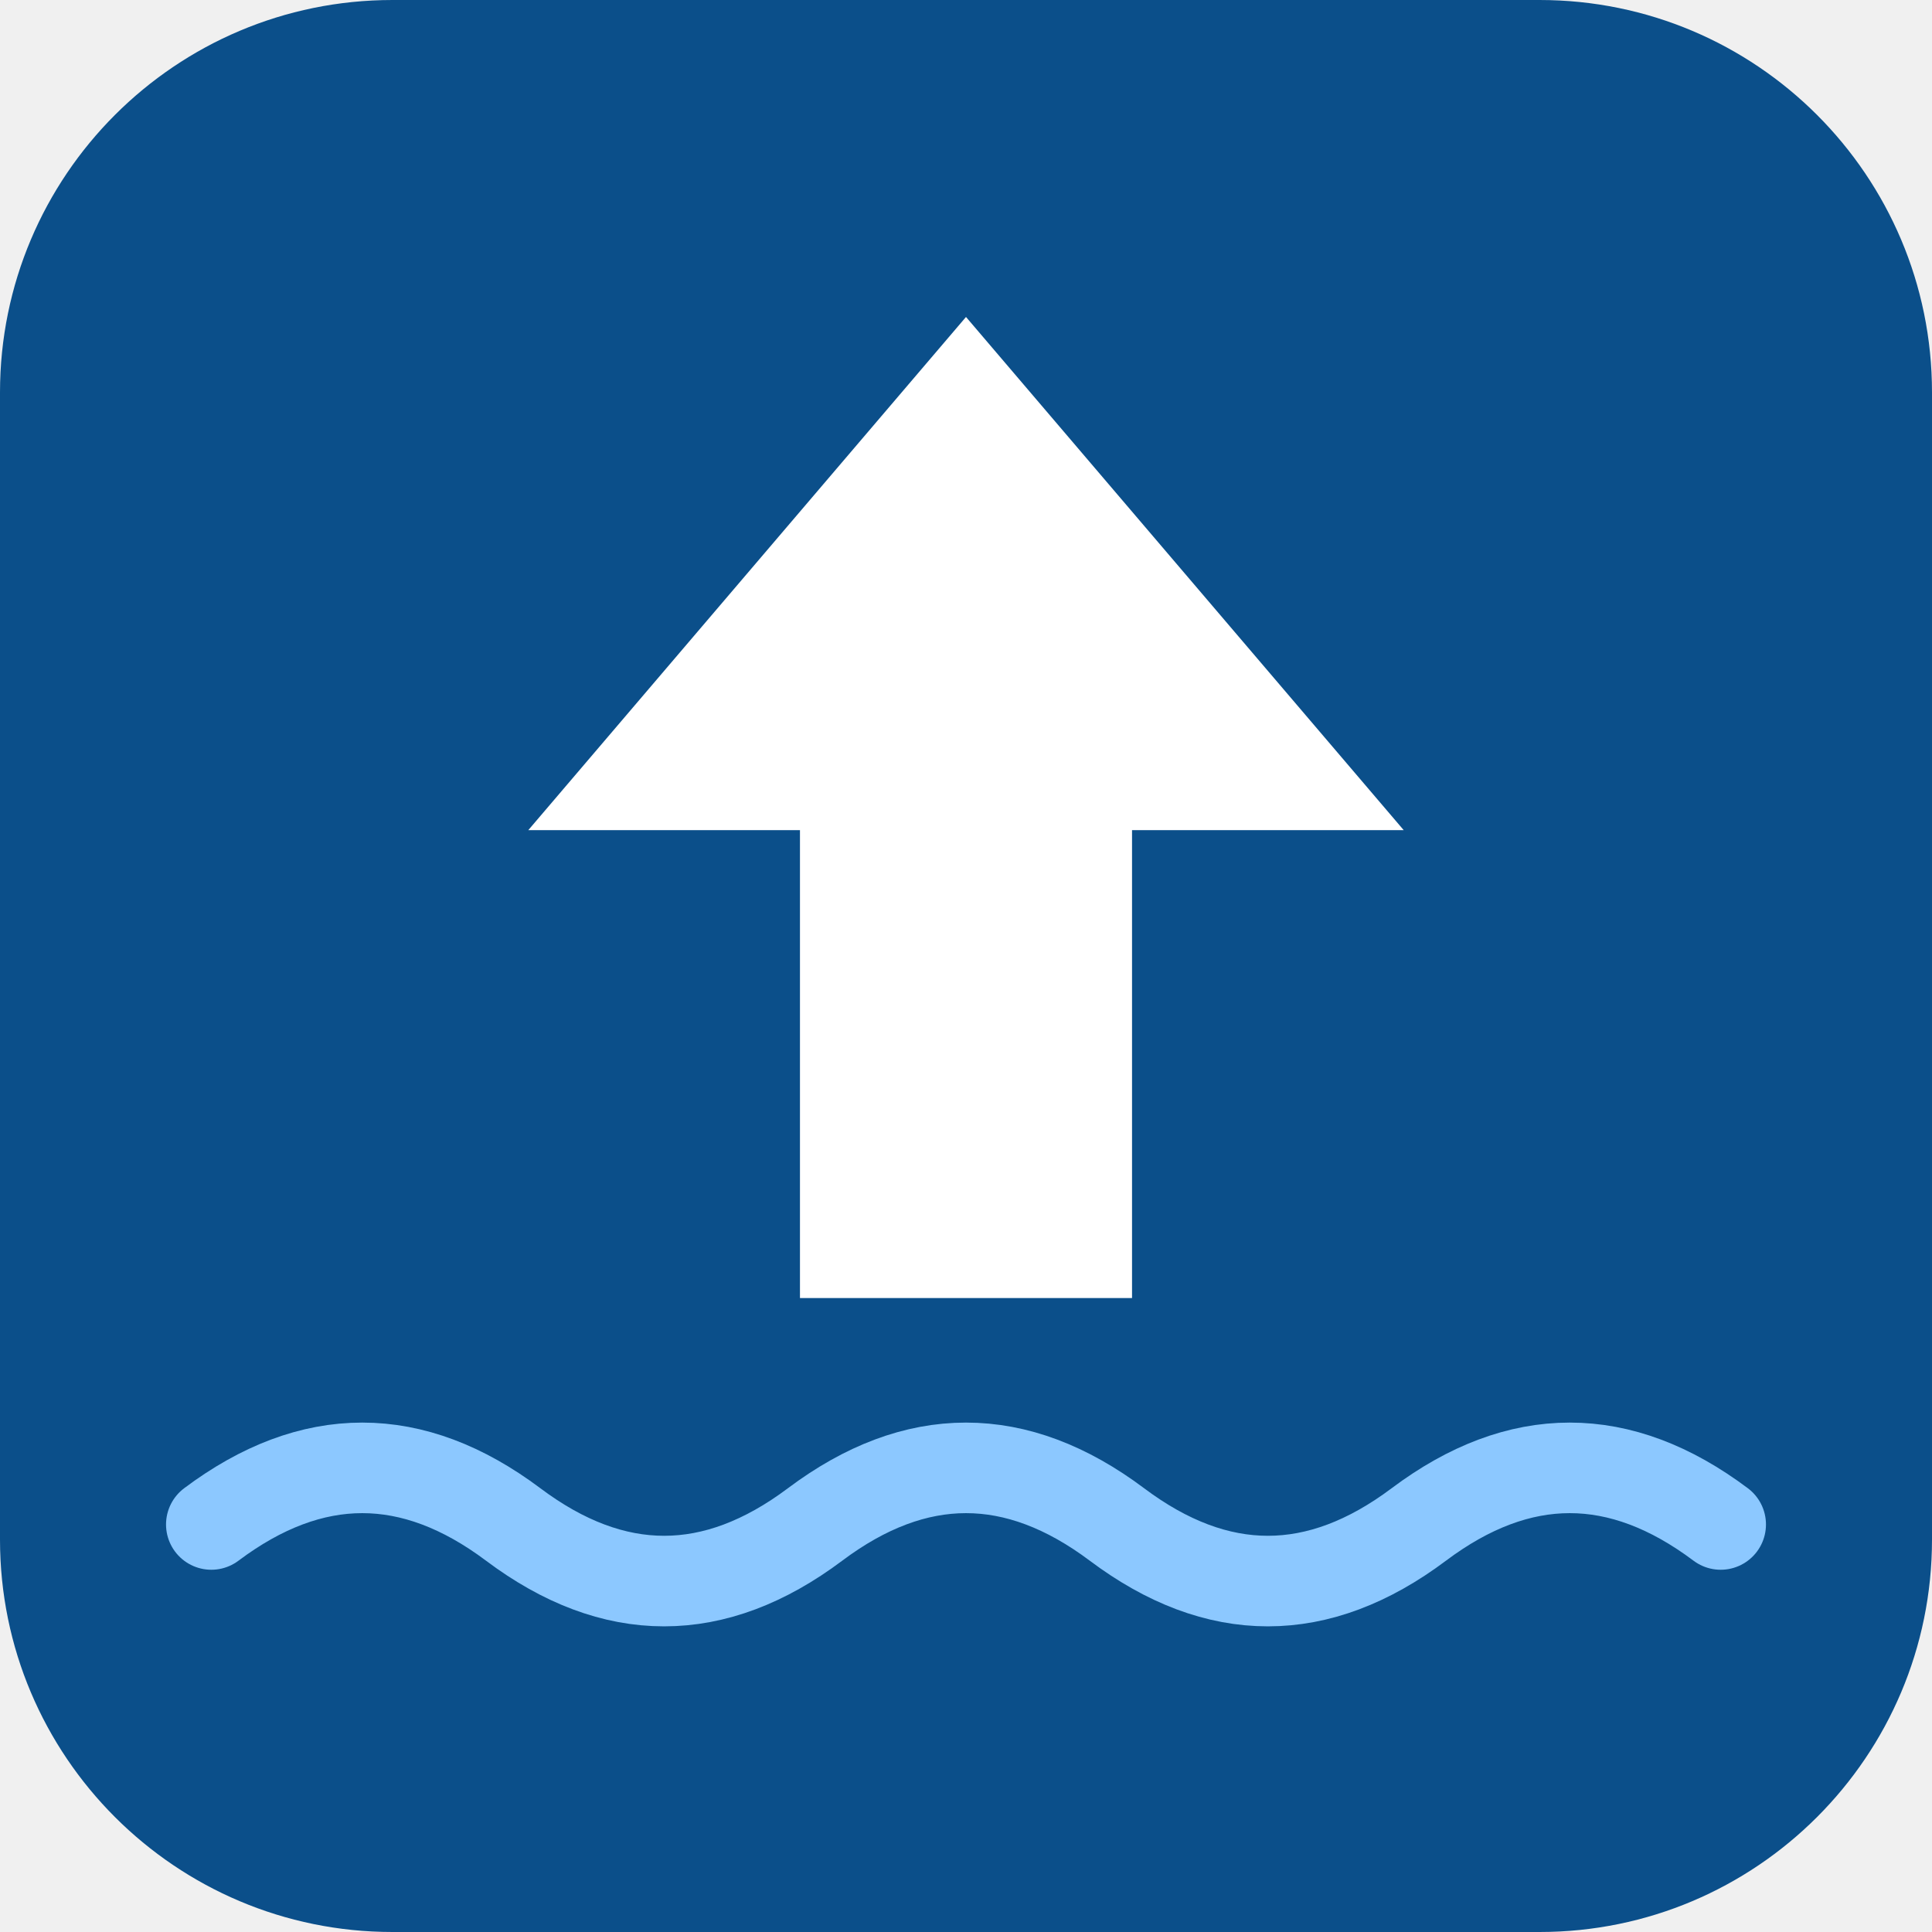
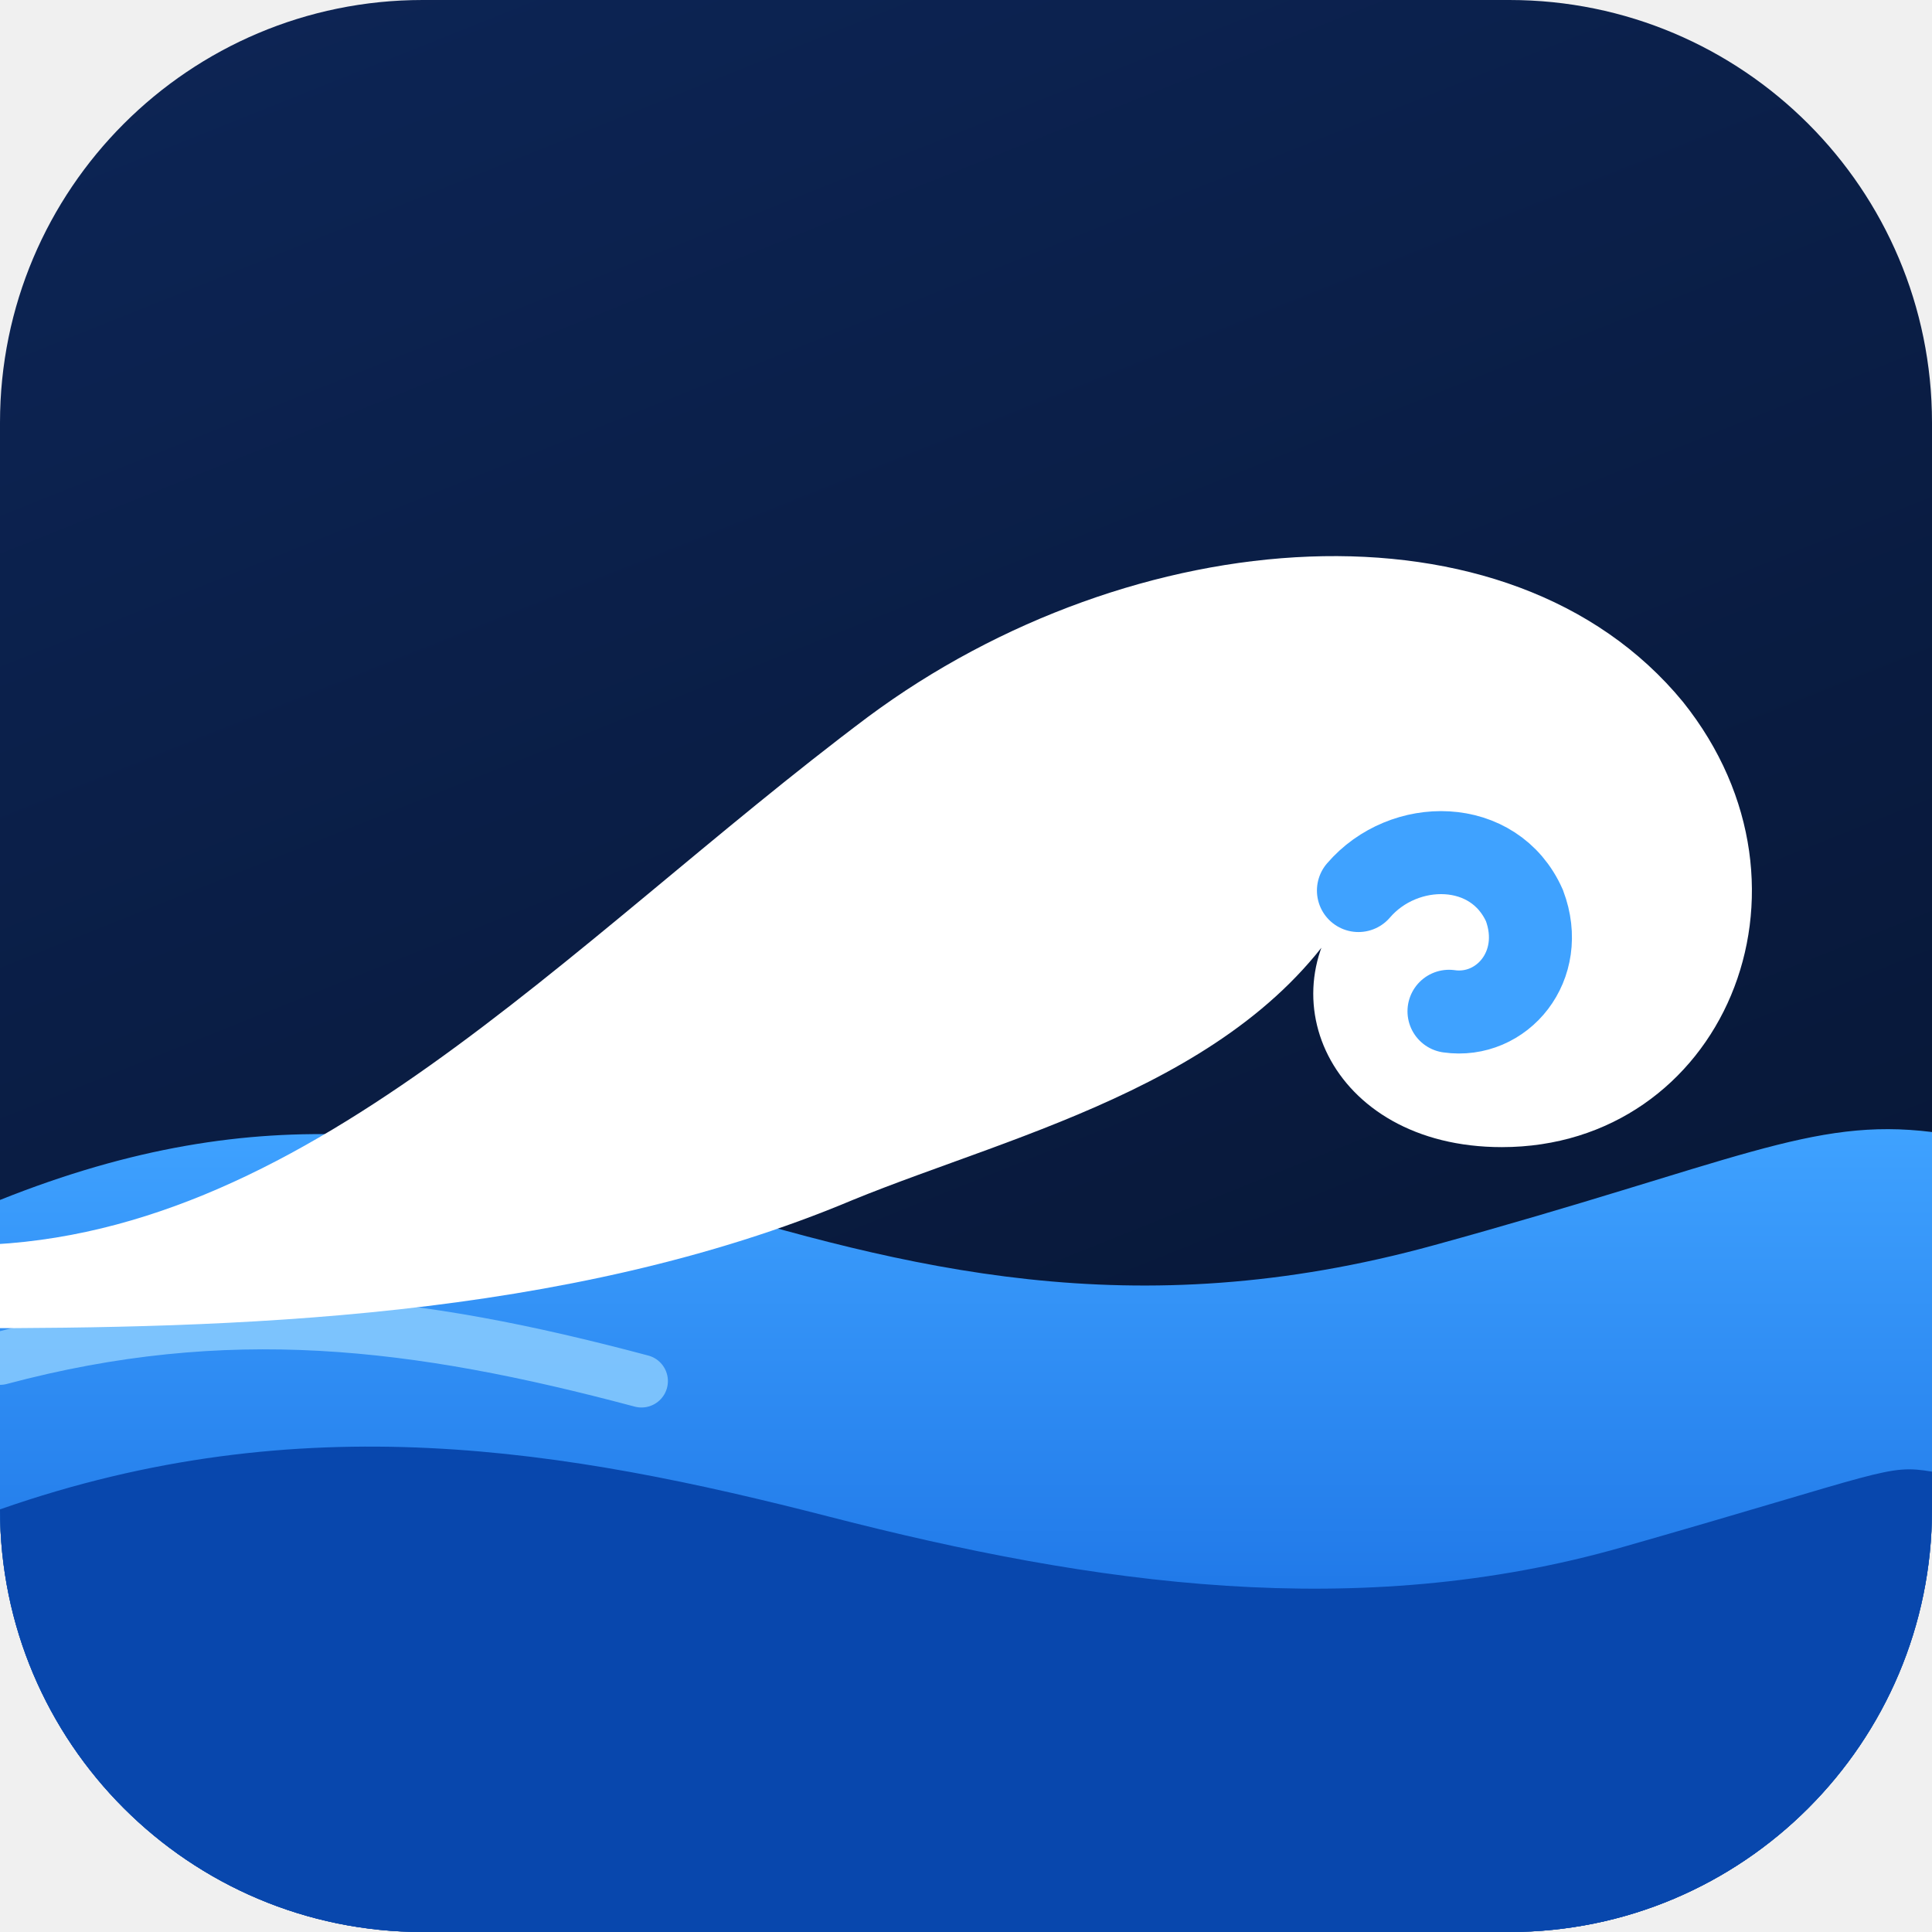
<svg xmlns="http://www.w3.org/2000/svg" viewBox="0 0 512 512">
-   <rect width="512" height="512" rx="104" fill="#0b4f8a" />
-   <path d="M256 84 372 220h-72v124h-88V220h-72z" fill="#ffffff" />
-   <path d="M56 404q40-30 80 0t80 0 80 0 80 0 80 0" fill="none" stroke="#8cc8ff" stroke-width="24" stroke-linecap="round" />
+   <defs>
+     <linearGradient id="sky" x1="0" y1="0" x2="0.4" y2="1">
+       <stop offset="0" stop-color="#0d2556" />
+       <stop offset="1" stop-color="#071634" />
+     </linearGradient>
+     <linearGradient id="sea" x1="0" y1="0" x2="0" y2="1">
+       <stop offset="0" stop-color="#3fa2ff" />
+       <stop offset="1" stop-color="#0a5bd8" />
+     </linearGradient>
+     <clipPath id="tile">
+       <rect width="512" height="512" rx="112" />
+     </clipPath>
+   </defs>
+   <g clip-path="url(#tile)">
+     <rect width="512" height="512" fill="url(#sky)" />
+     <path d="M0 318 C70 290 120 300 180 318 S300 352 380 330 S480 296 512 300 V512 H0Z" fill="url(#sea)" />
+     <path d="M0 400 C80 372 150 384 220 402 S360 430 430 410 S500 388 512 390 V512 H0Z" fill="#0847ad" />
+     <path d="M0 360 C60 344 110 350 170 366" fill="none" stroke="#8fd0ff" stroke-width="14" stroke-linecap="round" opacity="0.8" />
+     <path d="M-10 330 C80 330 150 250 230 190 C300 138 400 130 446 186 C486 236 456 304 398 304 C352 304 334 262 360 236 C334 286 270 300 226 318 C150 350 60 352 -10 352Z" fill="#ffffff" />
+     <path d="M360 236 C372 222 396 222 404 240 C410 256 398 270 384 268" fill="none" stroke="#3fa2ff" stroke-width="22" stroke-linecap="round" />
+   </g>
</svg>
